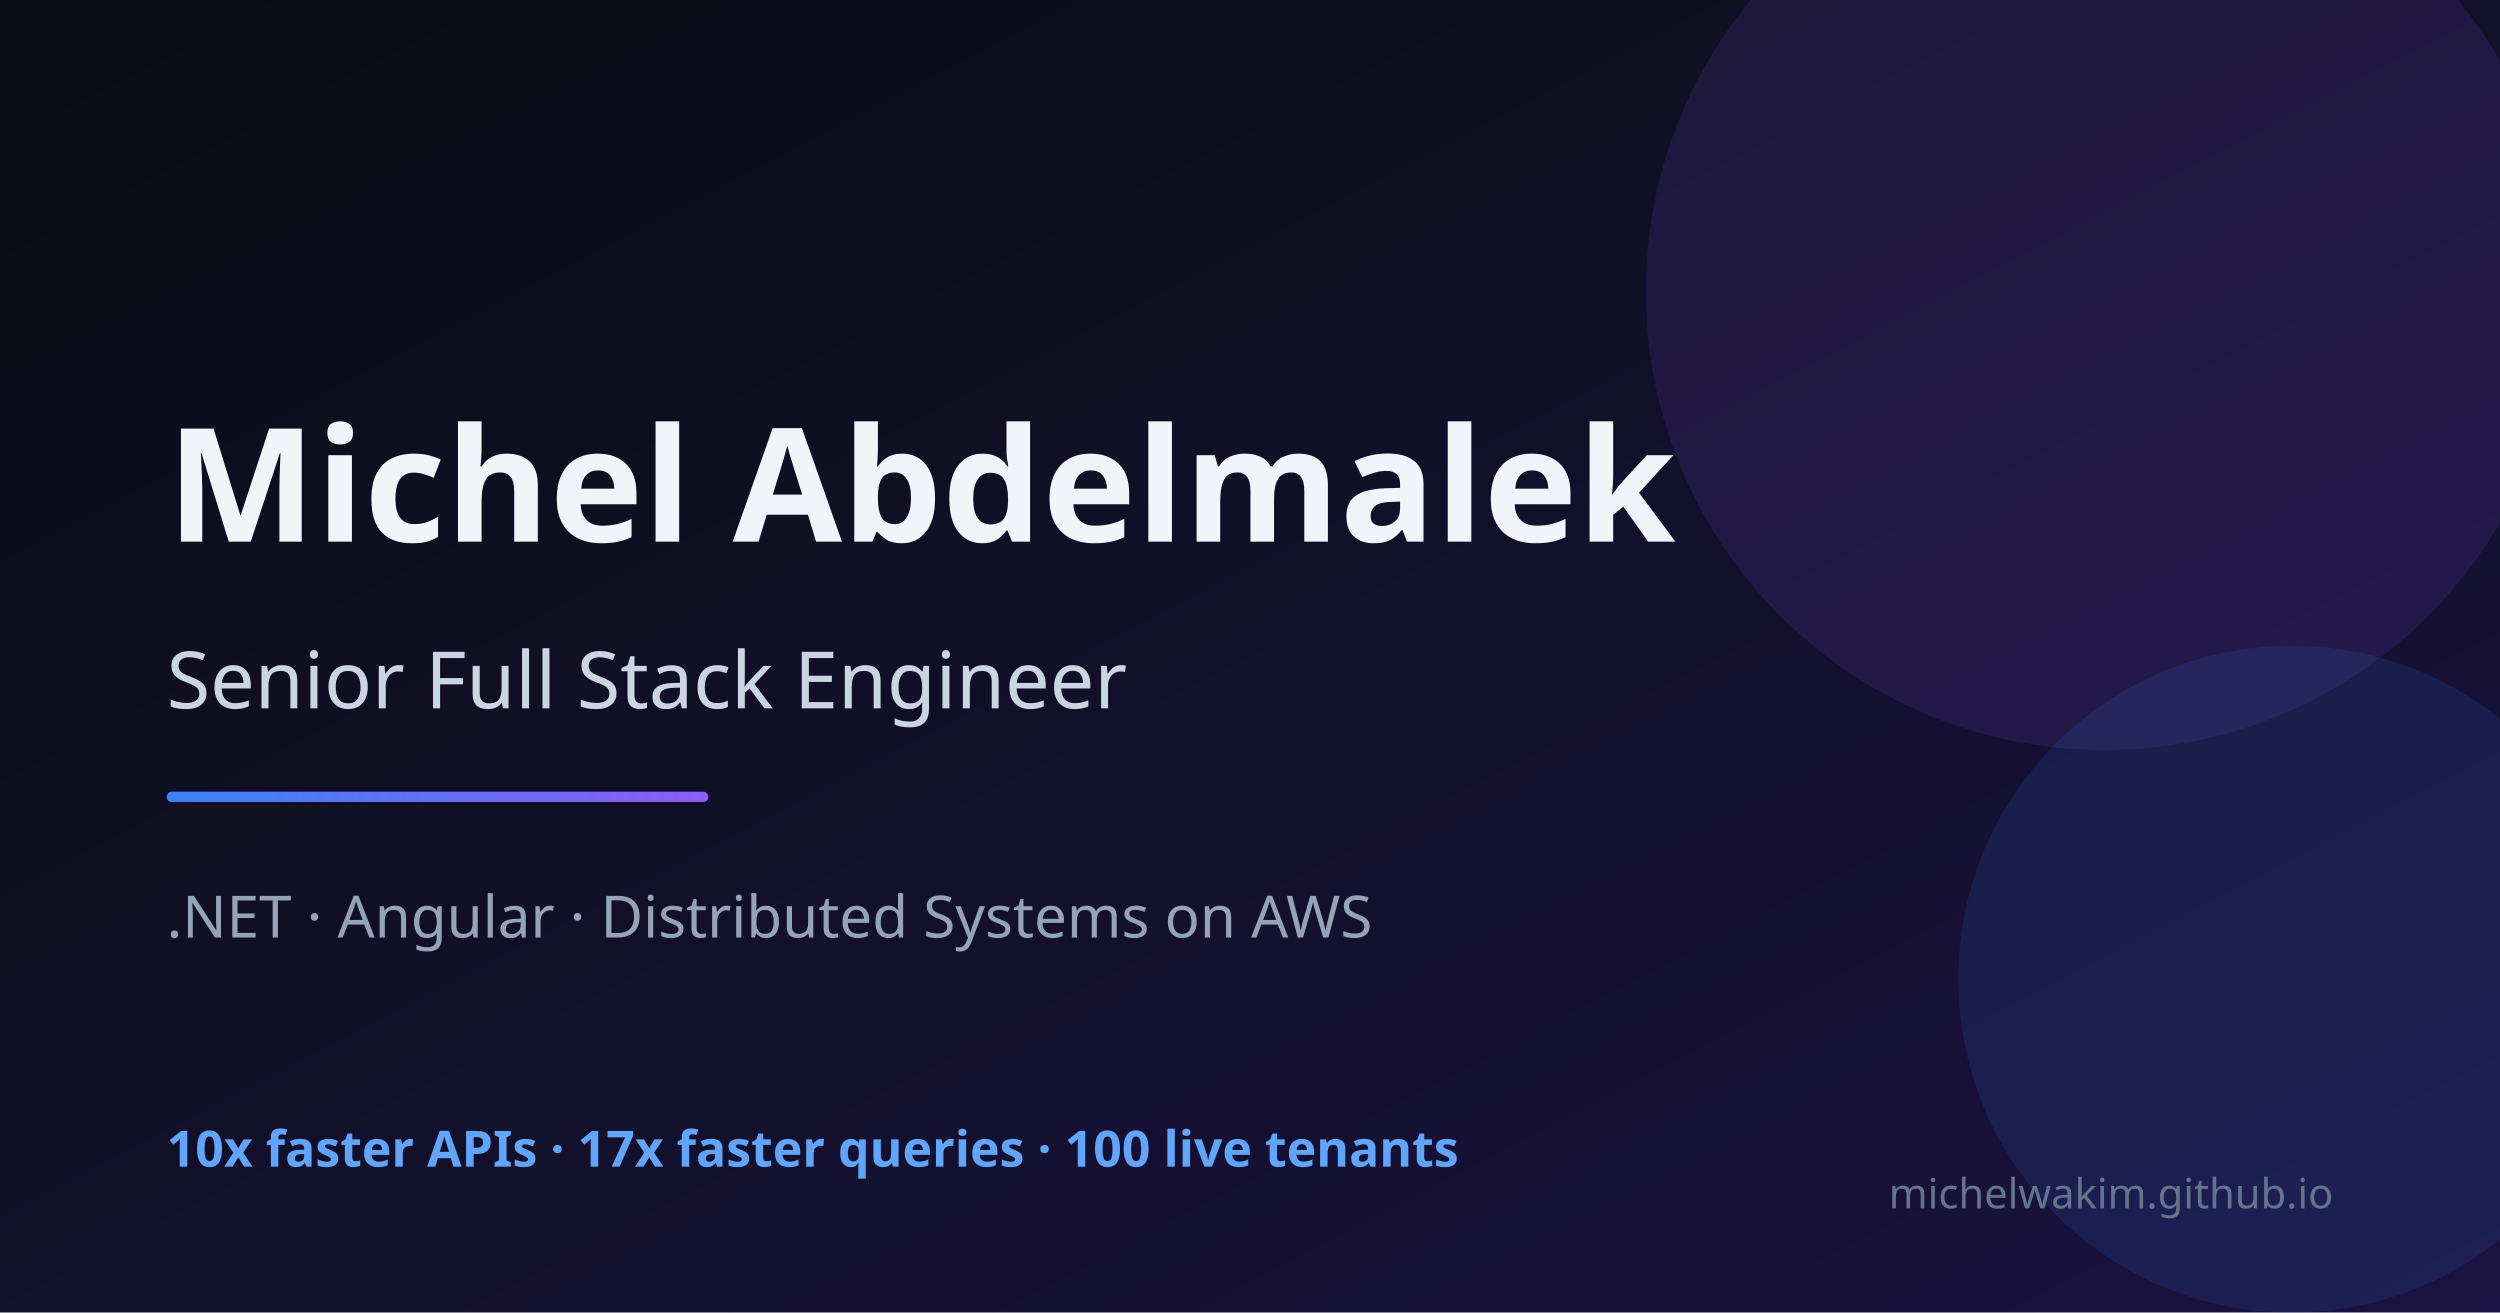
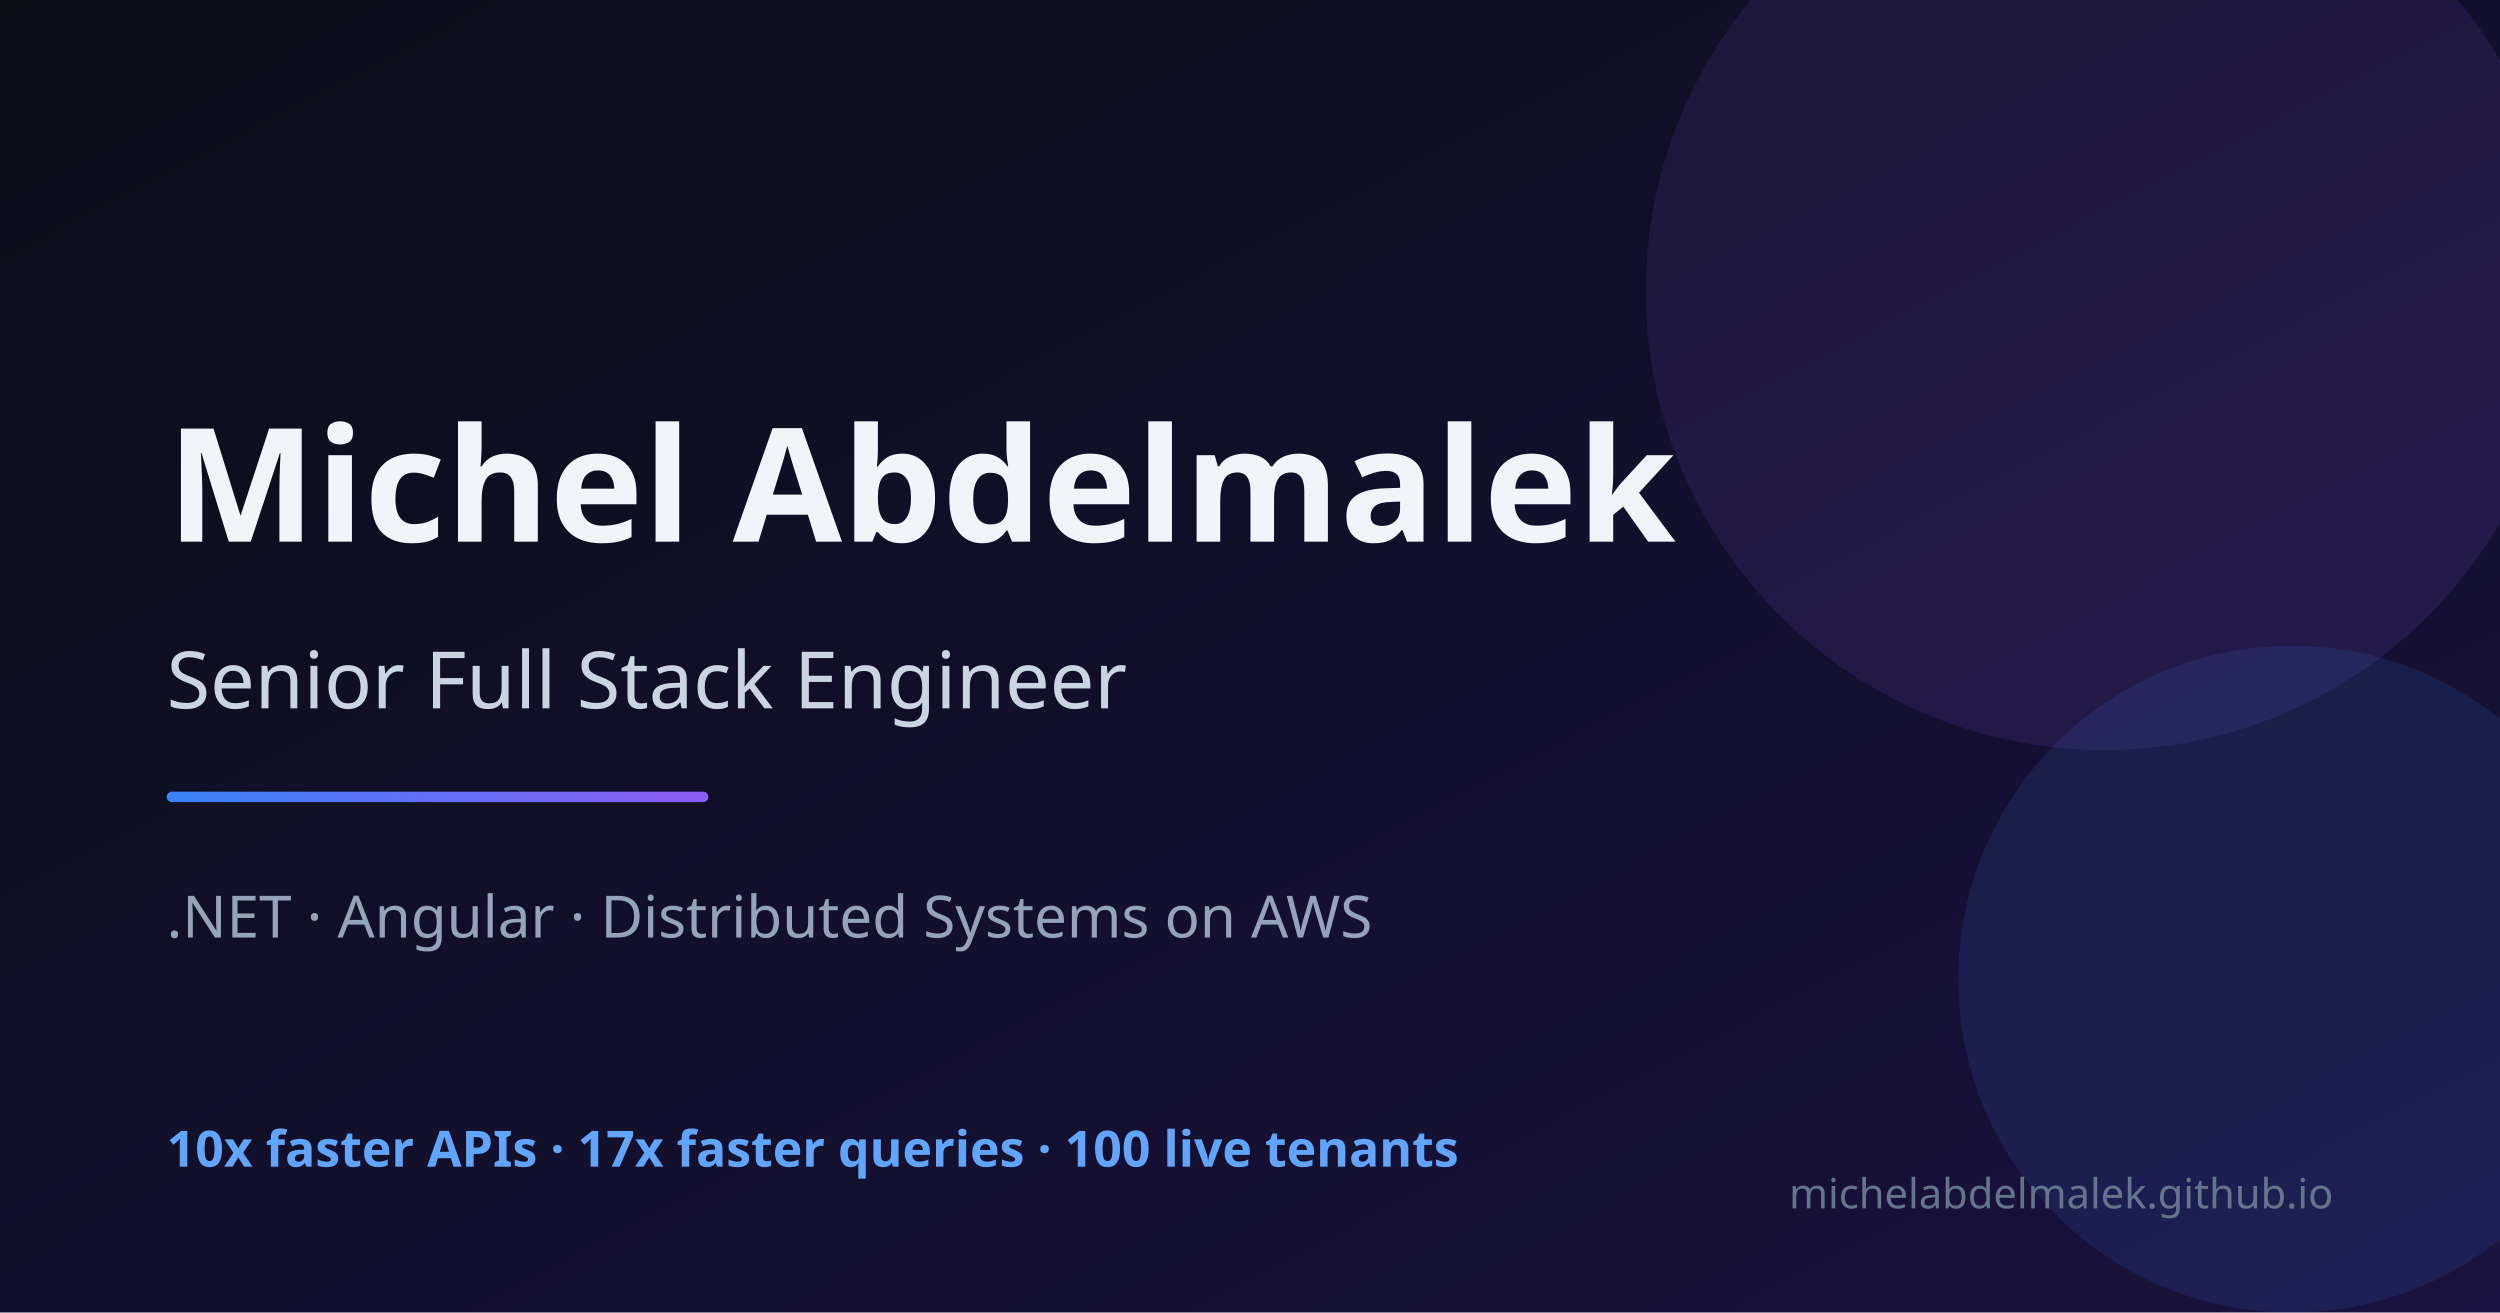
<svg xmlns="http://www.w3.org/2000/svg" viewBox="0 0 1200 630" width="1200" height="630">
  <defs>
    <linearGradient id="bg" x1="0" y1="0" x2="1" y2="1">
      <stop offset="0" stop-color="#0a0d14" />
      <stop offset="1" stop-color="#1a1240" />
    </linearGradient>
    <linearGradient id="ac" x1="0" y1="0" x2="1" y2="0">
      <stop offset="0" stop-color="#3b82f6" />
      <stop offset="1" stop-color="#8b5cf6" />
    </linearGradient>
  </defs>
  <rect width="1200" height="630" fill="url(#bg)" />
  <circle cx="1010" cy="140" r="220" fill="#8b5cf6" opacity="0.12" />
  <circle cx="1100" cy="470" r="160" fill="#3b82f6" opacity="0.12" />
  <text x="80" y="260" font-family="system-ui,sans-serif" font-weight="800" font-size="76" fill="#f1f5f9">Michel Abdelmalek</text>
  <text x="80" y="340" font-family="system-ui,sans-serif" font-size="38" fill="#cbd5e1">Senior Full Stack Engineer</text>
  <rect x="80" y="380" width="260" height="5" rx="2.5" fill="url(#ac)" />
  <text x="80" y="450" font-family="system-ui,sans-serif" font-size="28" fill="#94a3b8">.NET · Angular · Distributed Systems on AWS</text>
  <text x="80" y="560" font-family="system-ui,sans-serif" font-weight="600" font-size="24" fill="#60a5fa">10x faster APIs · 17x faster queries · 100 live tenants</text>
-   <text x="1120" y="580" text-anchor="end" font-family="system-ui,sans-serif" font-size="20" fill="#64748b">michelwakim.github.io</text>
+   <text x="1120" y="580" text-anchor="end" font-family="system-ui,sans-serif" font-size="20" fill="#64748b">michelabdelmalek.github.io</text>
</svg>
